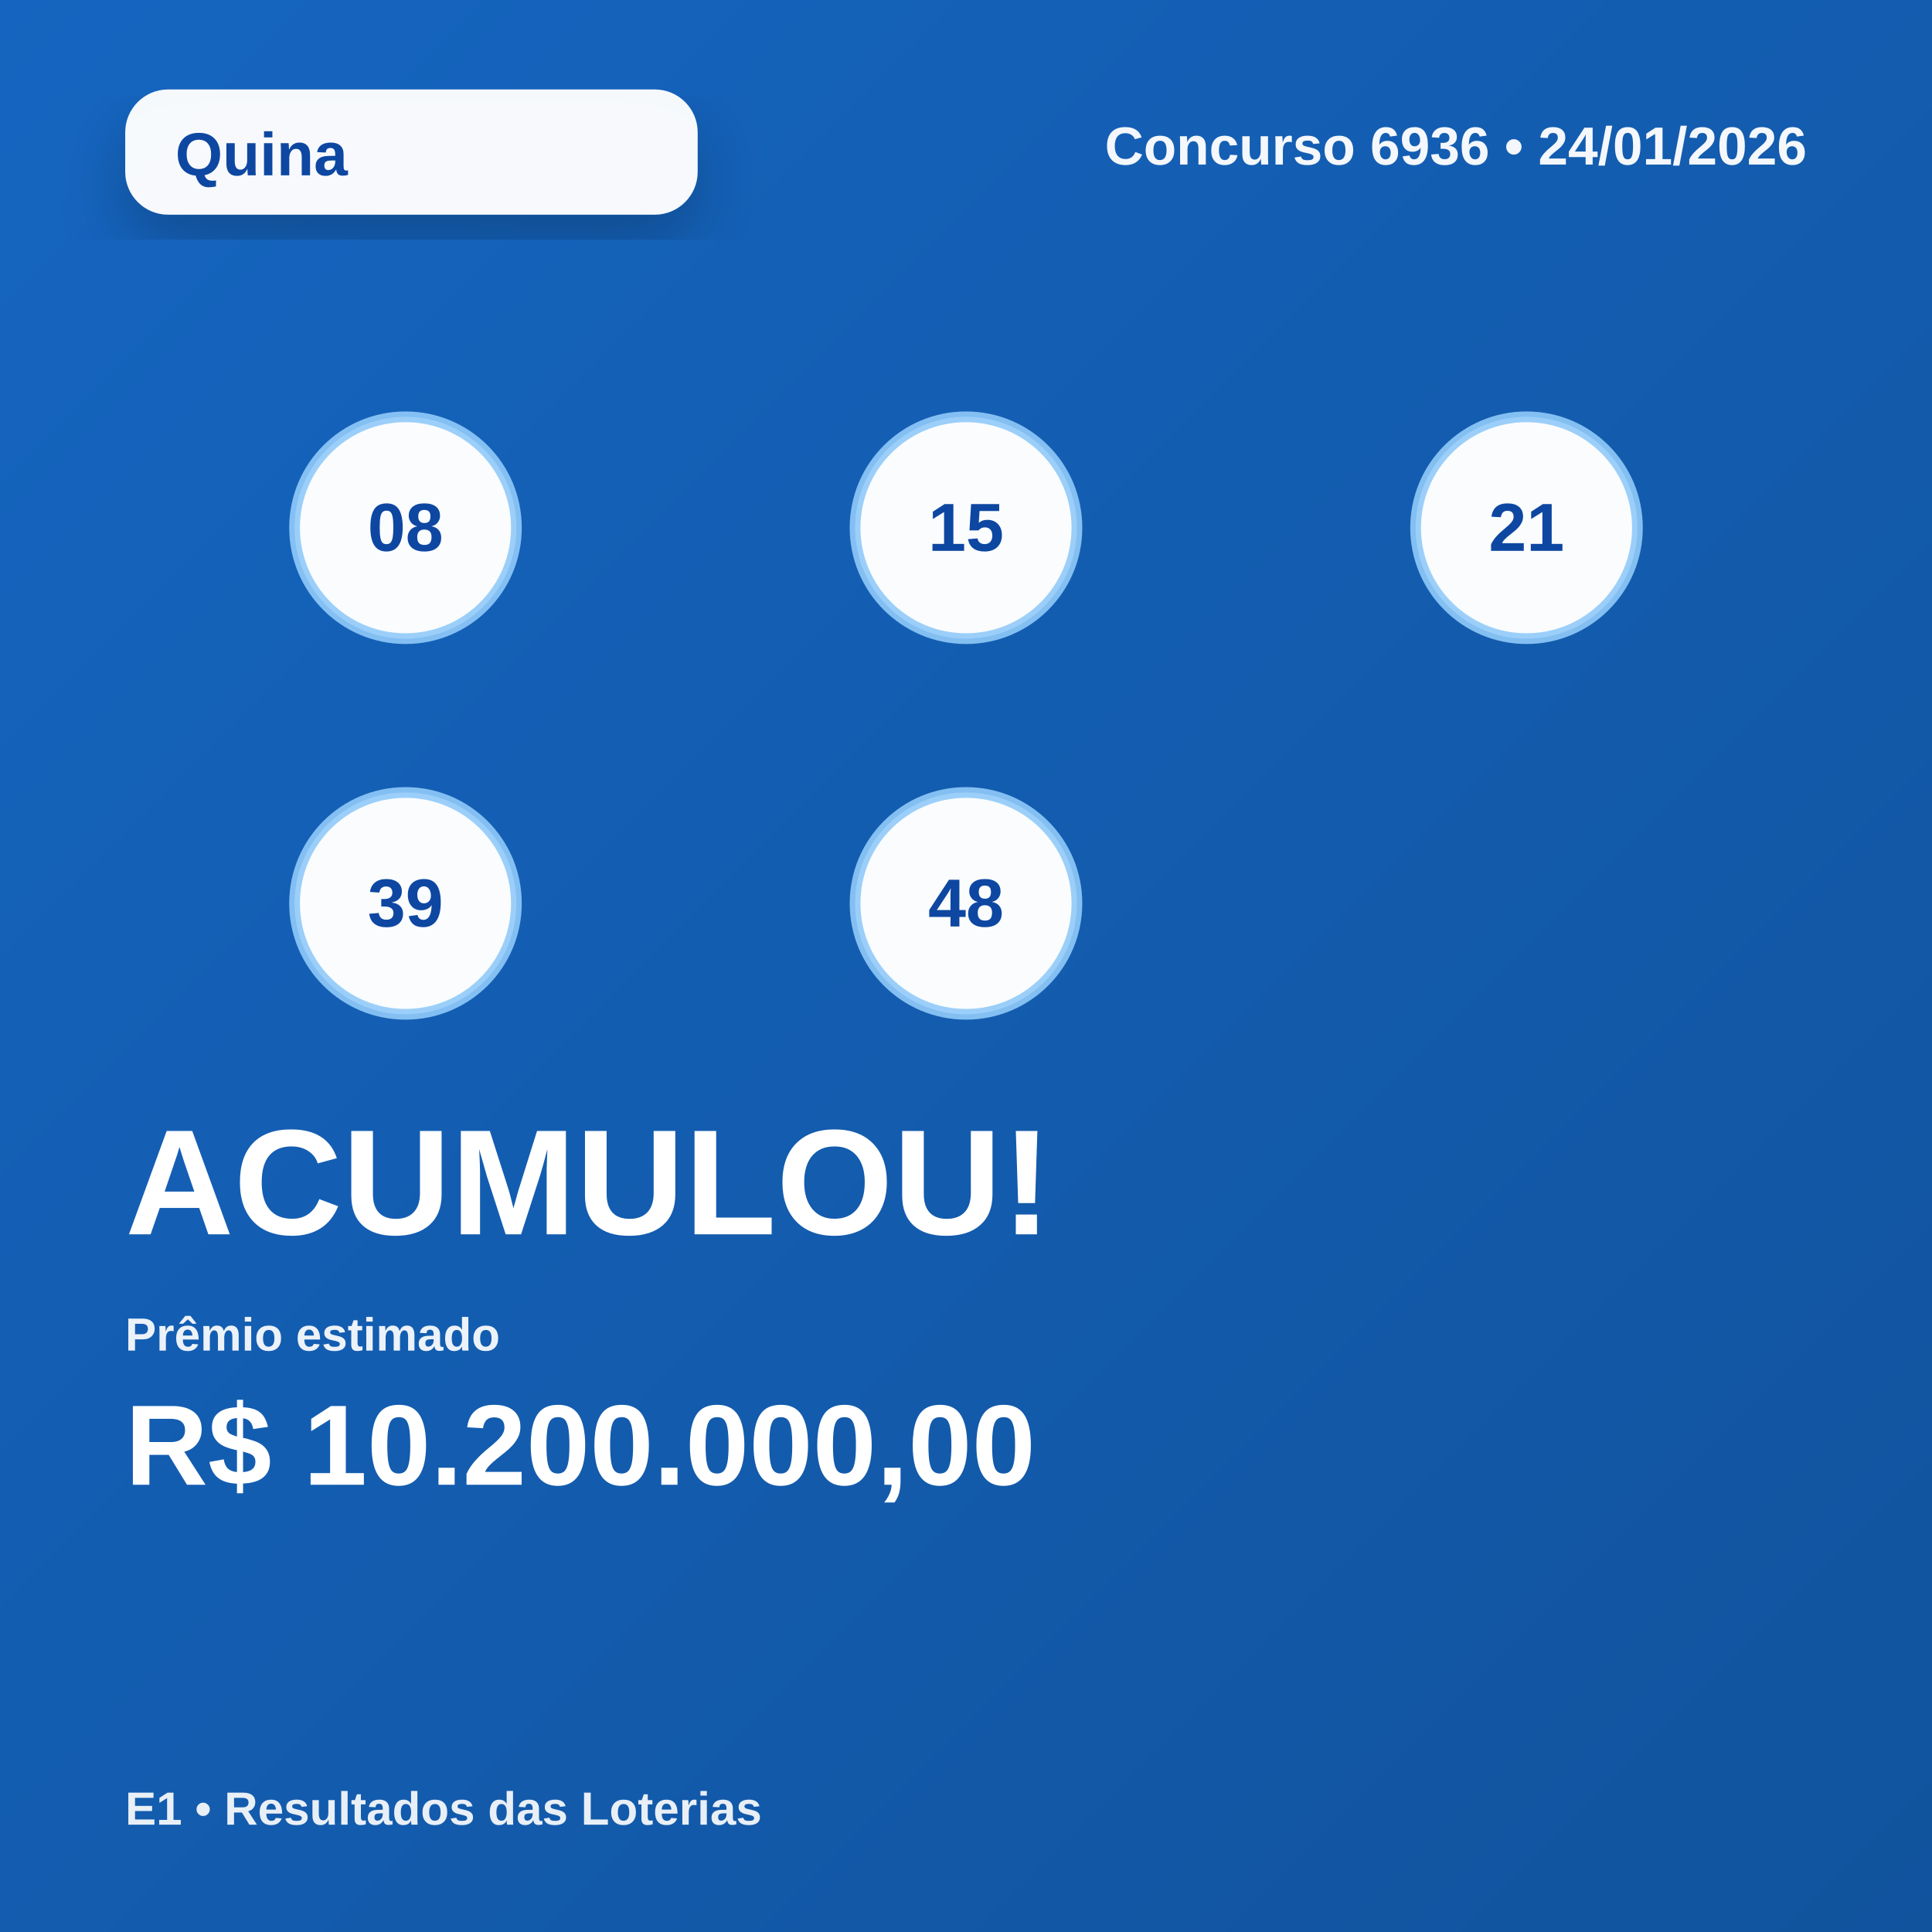
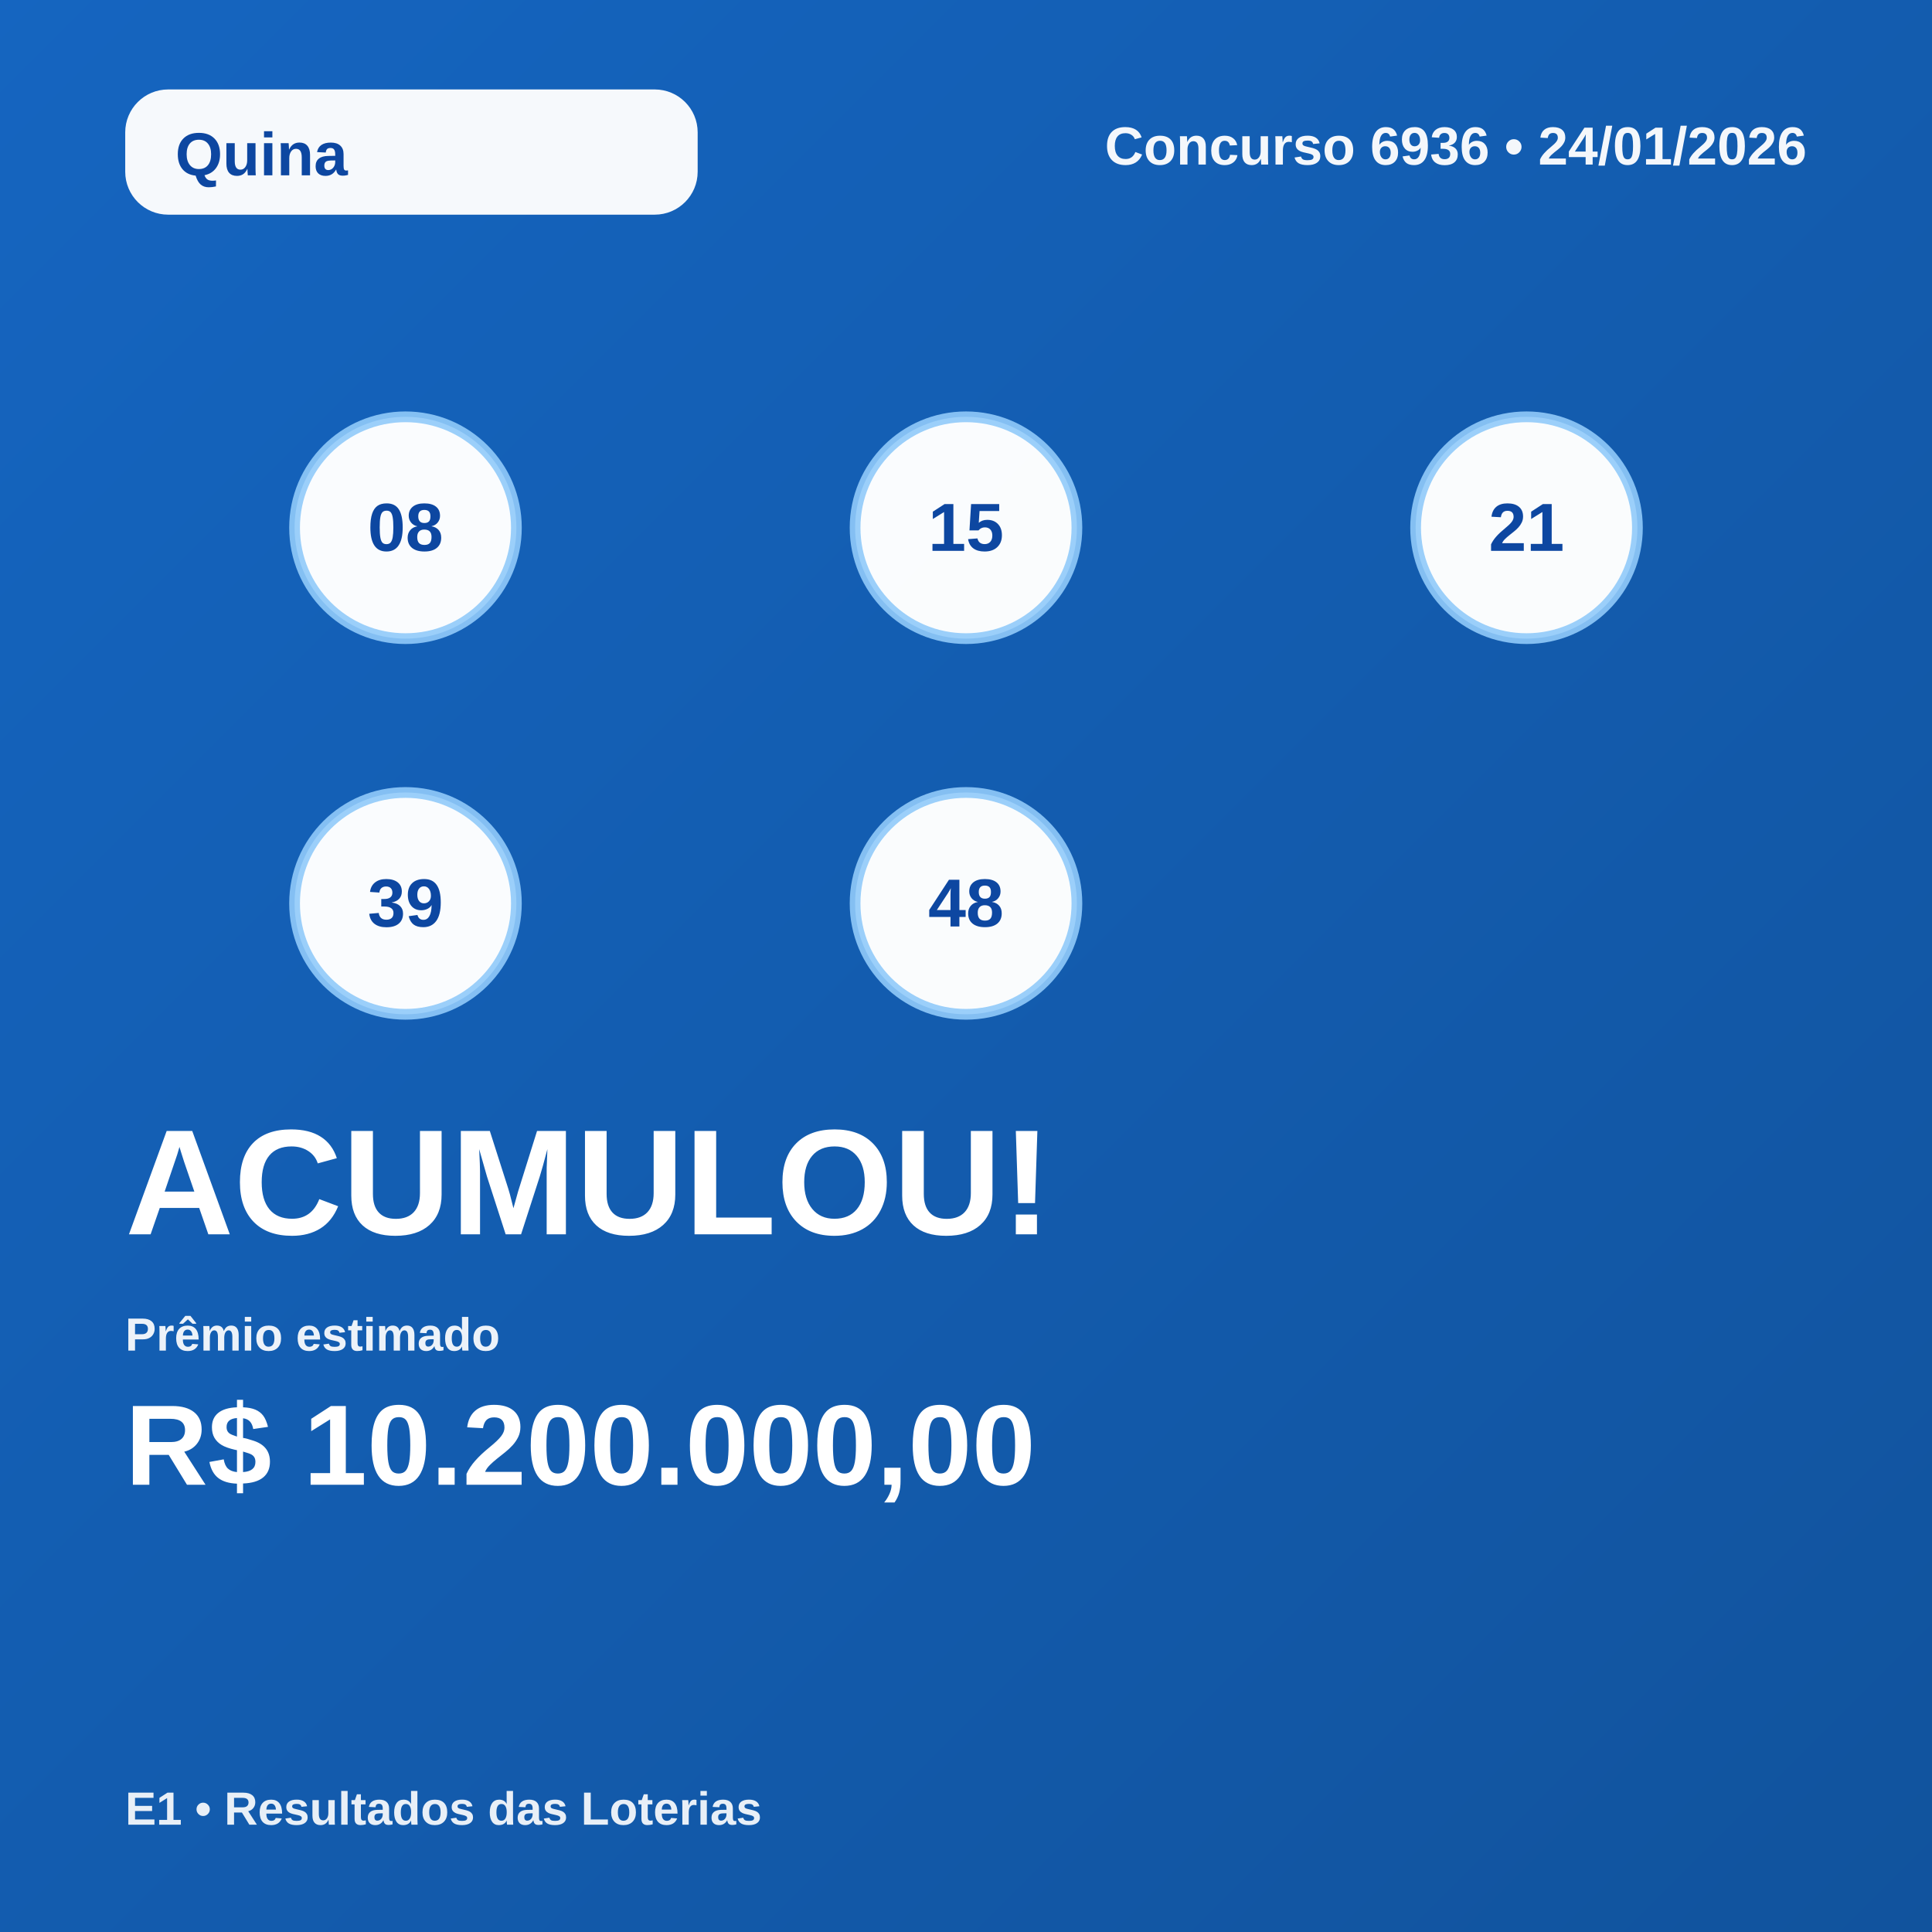
<svg xmlns="http://www.w3.org/2000/svg" width="1080" height="1080" viewBox="0 0 1080 1080">
  <defs>
    <linearGradient id="bg" x1="0" y1="0" x2="1" y2="1">
      <stop offset="0" stop-color="#1565C0" />
      <stop offset="1" stop-color="#11539d" />
    </linearGradient>
-     <filter id="soft" x="-20%" y="-20%" width="140" height="140%">
-       <feDropShadow dx="0" dy="18" stdDeviation="18" flood-color="#000000" flood-opacity="0.22" />
-     </filter>
  </defs>
  <rect x="0" y="0" width="1080" height="1080" fill="url(#bg)" />
-   <g filter="url(#soft)">
-     <rect x="70" y="50" rx="24" ry="24" width="320" height="70" fill="#FFFFFF" opacity="0.96" />
-     <text x="98" y="98" font-family="Poppins, Arial, sans-serif" font-size="34" font-weight="800" fill="#0D47A1">
-       Quina
-     </text>
-   </g>
+   <rect x="70" y="50" rx="24" ry="24" width="320" height="70" fill="#FFFFFF" opacity="0.96" />
+   <text x="98" y="98" font-family="Poppins, Arial, sans-serif" font-size="34" font-weight="800" fill="#0D47A1">
+     Quina
+   </text>
  <text x="1010" y="92" text-anchor="end" font-family="Poppins, Arial, sans-serif" font-size="30" font-weight="700" fill="#FFFFFF" opacity="0.95">
    Concurso 6936 • 24/01/2026
  </text>
  <g>
    <circle cx="226.667" cy="295" r="62" fill="#FFFFFF" opacity="0.98" />
    <circle cx="226.667" cy="295" r="62" fill="none" stroke="#90CAF9" stroke-width="6" opacity="0.9" />
    <text x="226.667" y="307.92" text-anchor="middle" font-family="Poppins, Arial, sans-serif" font-size="38" font-weight="800" fill="#0D47A1">
          08
        </text>
  </g>
  <g>
    <circle cx="540" cy="295" r="62" fill="#FFFFFF" opacity="0.98" />
    <circle cx="540" cy="295" r="62" fill="none" stroke="#90CAF9" stroke-width="6" opacity="0.9" />
    <text x="540" y="307.92" text-anchor="middle" font-family="Poppins, Arial, sans-serif" font-size="38" font-weight="800" fill="#0D47A1">
          15
        </text>
  </g>
  <g>
    <circle cx="853.333" cy="295" r="62" fill="#FFFFFF" opacity="0.98" />
    <circle cx="853.333" cy="295" r="62" fill="none" stroke="#90CAF9" stroke-width="6" opacity="0.9" />
    <text x="853.333" y="307.92" text-anchor="middle" font-family="Poppins, Arial, sans-serif" font-size="38" font-weight="800" fill="#0D47A1">
          21
        </text>
  </g>
  <g>
    <circle cx="226.667" cy="505" r="62" fill="#FFFFFF" opacity="0.98" />
    <circle cx="226.667" cy="505" r="62" fill="none" stroke="#90CAF9" stroke-width="6" opacity="0.9" />
    <text x="226.667" y="517.92" text-anchor="middle" font-family="Poppins, Arial, sans-serif" font-size="38" font-weight="800" fill="#0D47A1">
          39
        </text>
  </g>
  <g>
    <circle cx="540" cy="505" r="62" fill="#FFFFFF" opacity="0.98" />
    <circle cx="540" cy="505" r="62" fill="none" stroke="#90CAF9" stroke-width="6" opacity="0.9" />
    <text x="540" y="517.92" text-anchor="middle" font-family="Poppins, Arial, sans-serif" font-size="38" font-weight="800" fill="#0D47A1">
          48
        </text>
  </g>
  <text x="70" y="690" font-family="Poppins, Arial, sans-serif" font-size="84" font-weight="900" fill="#FFFFFF">
    ACUMULOU!
  </text>
  <text x="70" y="755" font-family="Poppins, Arial, sans-serif" font-size="26" font-weight="700" fill="#FFFFFF" opacity="0.92">
    Prêmio estimado
  </text>
  <text x="70" y="830" font-family="Poppins, Arial, sans-serif" font-size="64" font-weight="900" fill="#FFFFFF">
    R$ 10.200.000,00
  </text>
  <text x="70" y="1020" font-family="Poppins, Arial, sans-serif" font-size="26" font-weight="600" fill="#FFFFFF" opacity="0.9">
    E1 • Resultados das Loterias
  </text>
</svg>
